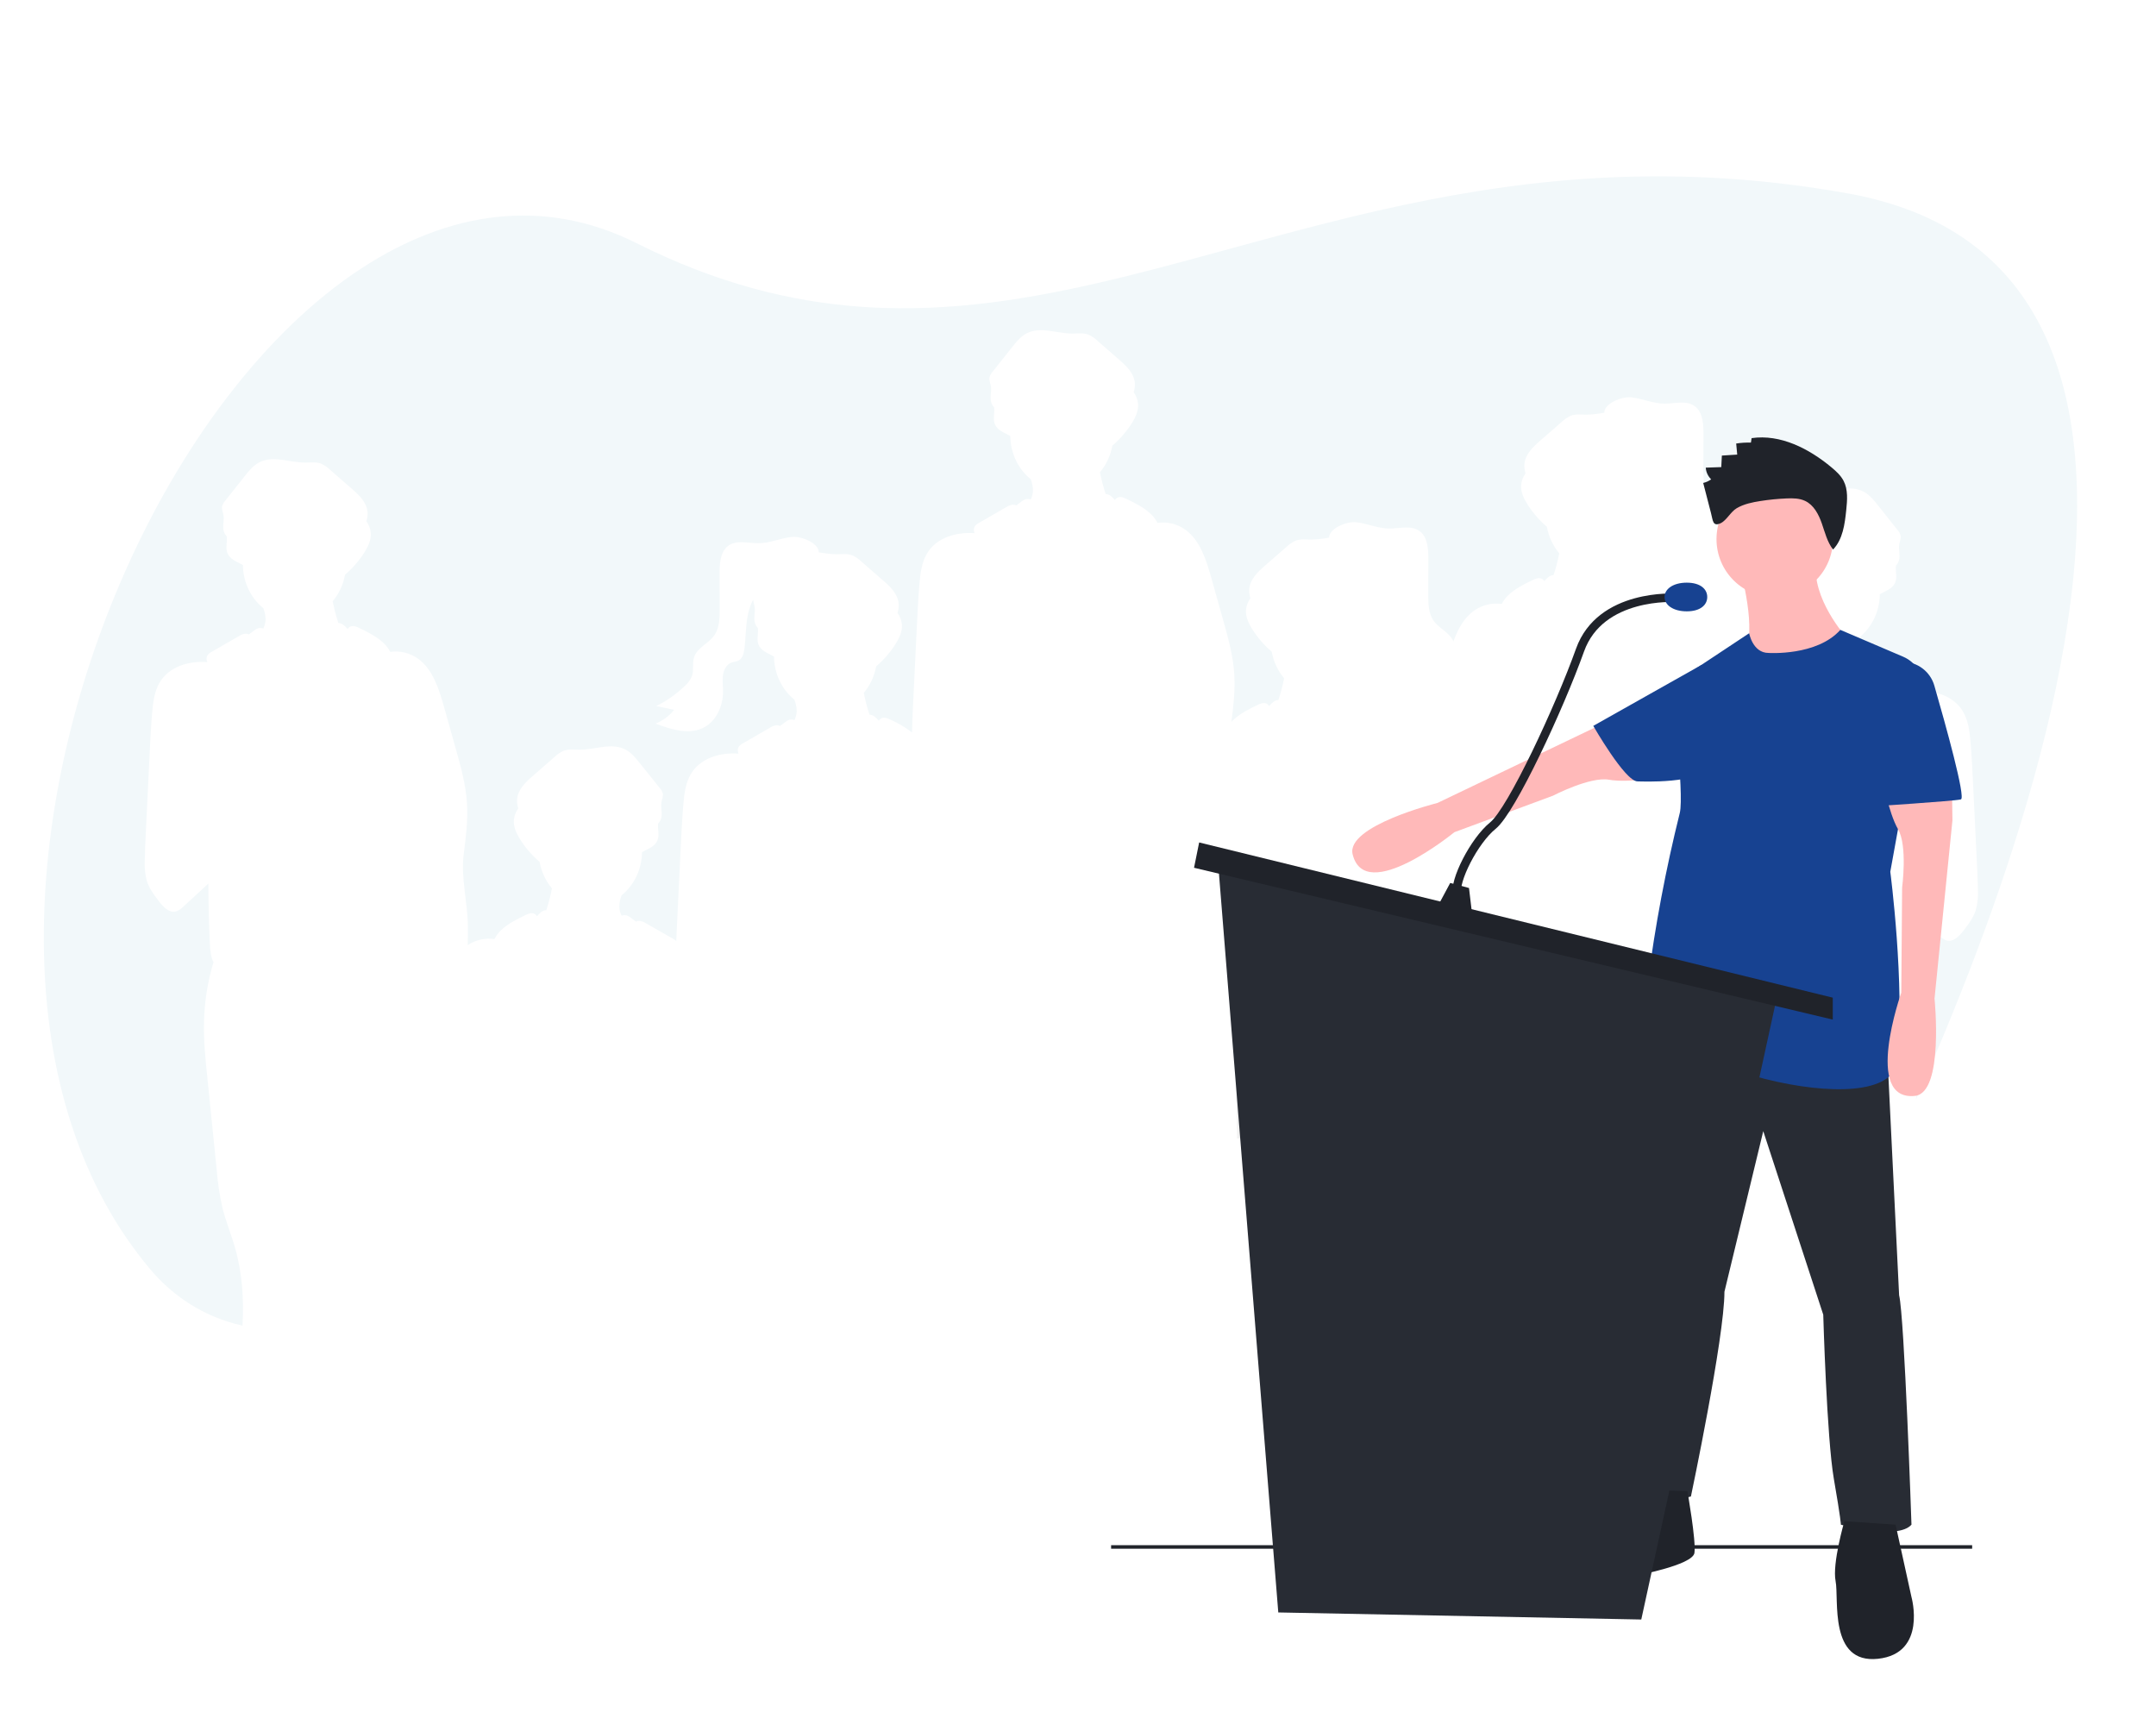
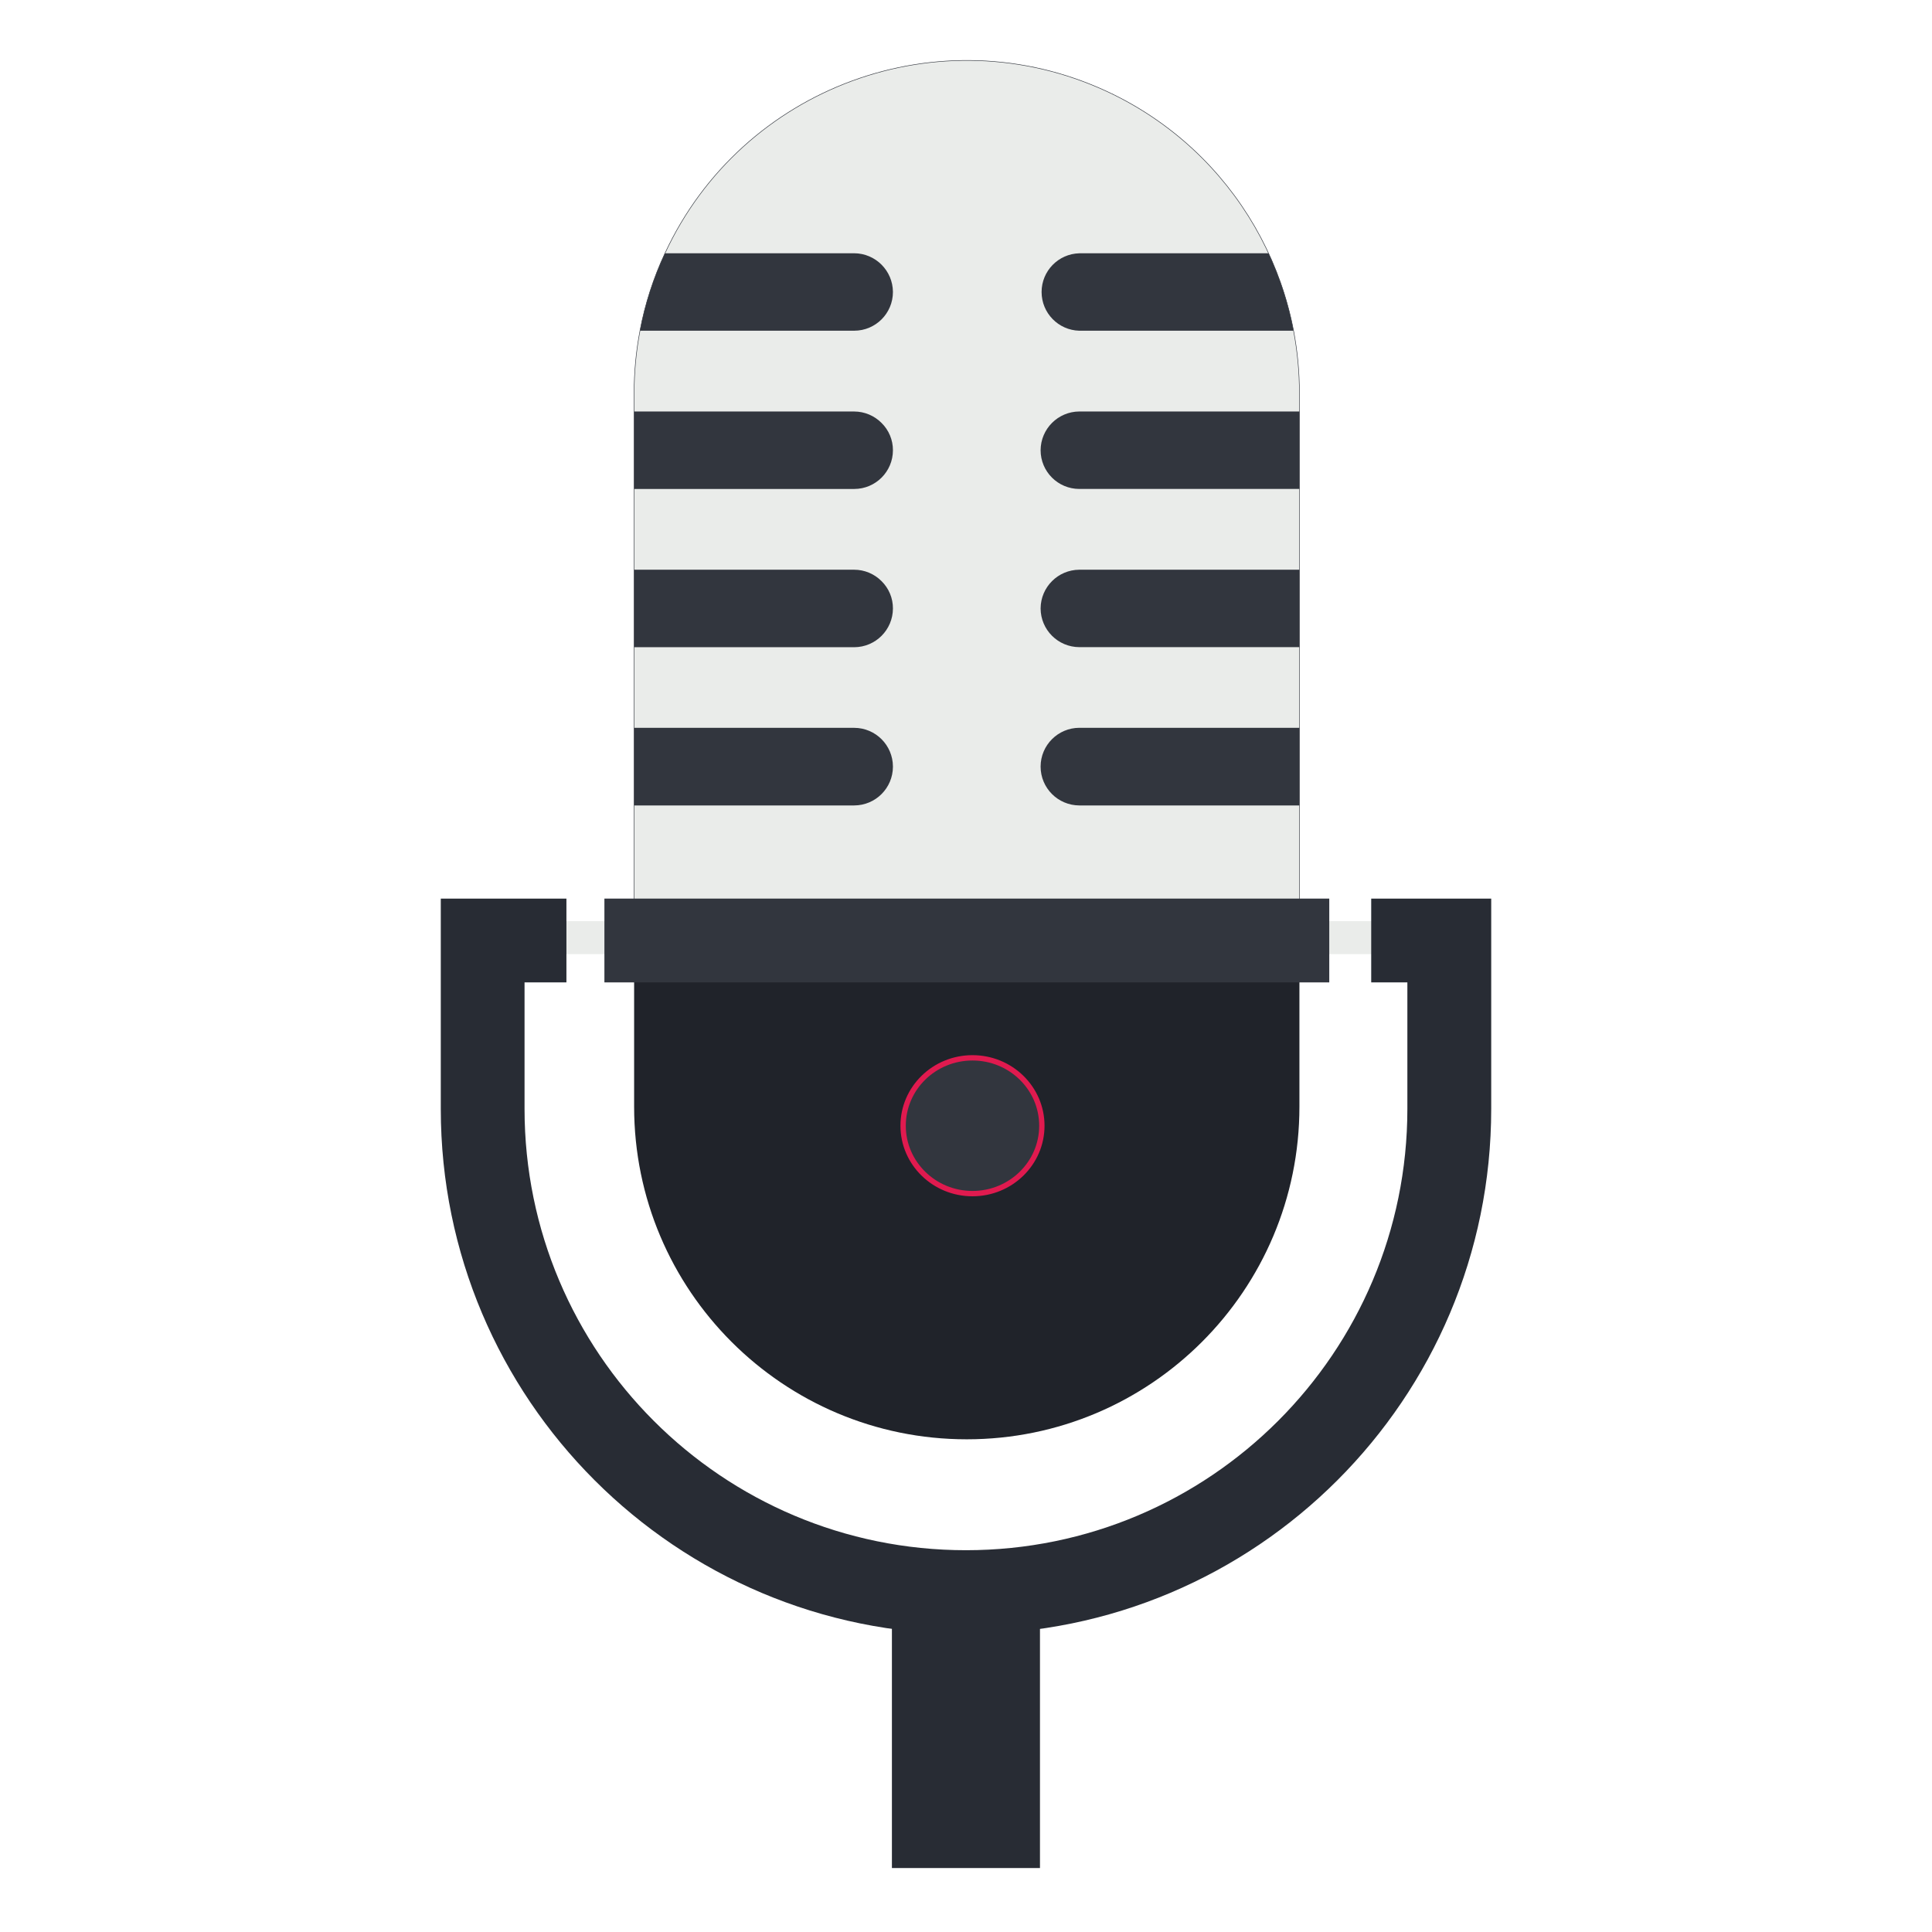
- <svg xmlns="http://www.w3.org/2000/svg" viewBox="0 0 5334 4267" fill-rule="evenodd" clip-rule="evenodd" stroke-miterlimit="10">
-   <path d="M5122.31 1039.12a874.565 874.565 0 00-11.449-57.188c-46.86-201.881-156.569-362.995-357.486-450.192-17.231-7.481-35.137-14.344-53.72-20.589a866.864 866.864 0 00-129.275-32.944c-421.447-75.1-775.842-39.377-1095.31 28.363-18.019 3.757-35.893 7.721-53.719 11.736-447.824 100.837-829.175 257.061-1236.08 243.42a1449.518 1449.518 0 01-53.672-2.728c-177.39-12.559-360.384-58.835-556.374-157.253-231.641-116.28-467.196-77.211-679.707 61.254-119.951 78.035-232.559 187.778-332.993 319.139l-.339.412a2009.683 2009.683 0 00-41.739 56.622c-326.81 462.648-508.258 1154.46-359.418 1690.56a1190.022 1190.022 0 0017.391 57.239c42.995 130.692 106.956 250.833 194.685 354.502 50.901 59.965 116.199 104.018 188.84 127.398 12.464 4.118 25.169 7.464 38.019 10.295 3.623-65.115-.58-130.178-18.406-192.307-9.662-33.87-23.285-66.402-31.642-100.632a677.842 677.842 0 01-13.865-93.22l-22.995-226.485c-4.831-46.327-9.662-93.374-8.357-140.267 1.317-49.564 9.221-98.679 23.478-145.878-6.957-13.692-8.164-30.061-8.937-45.76-2.416-49.621-3.479-99.242-3.817-148.915-7.536 7.155-15.12 14.156-22.753 21.156l-38.889 35.775c-5.149 5.528-11.458 9.675-18.406 12.096-16.956 4.427-31.98-11.633-42.946-26.149-10.966-14.515-22.995-30.421-28.986-48.694a162.144 162.144 0 01-5.265-52.298c.386-22.597 1.449-45.142 2.56-67.688l9.13-188.601c1.74-36.032 3.479-71.755 6.522-107.529 2.174-25.737 5.266-51.886 17.681-73.866 23.333-41.179 73.381-55.54 118.84-52.04-2.292-4.819-2.452-10.485-.435-15.442 2.843-4.6 6.916-8.186 11.691-10.295l67.198-38.657c4.76-3.219 10.146-5.244 15.749-5.919a17.585 17.585 0 018.599 1.904l12.995-9.677a32.26 32.26 0 019.662-5.611 21.476 21.476 0 0113.188.67c3.273-6.961 5.165-14.566 5.555-22.34a84.024 84.024 0 00-5.7-28.105c-31.377-25.304-50.037-64.728-50.483-106.654-14.493-8.648-33.14-13.486-39.034-31.708-4.009-12.406.773-26.098-.869-39.018-3.209-3.385-5.654-7.504-7.15-12.045-4.154-12.817 1.256-27.126-.966-40.51-1.256-7.36-4.831-14.567-3.43-21.876 1.42-5.192 4.045-9.919 7.633-13.744l47.488-59.915c10.483-13.178 21.304-26.715 35.7-34.591 34.493-18.891 75.797 0 114.54 0 12.996 0 26.425-2.162 38.648 2.316 8.794 3.83 16.876 9.304 23.864 16.163l53.14 46.327c17.874 15.442 37.15 33.818 38.889 58.32a58.094 58.094 0 01-2.995 21.876c6.158 8.416 9.96 18.517 10.966 29.135 1.208 16.986-6.522 33.252-15.411 47.407-13.348 21.107-29.638 39.923-48.309 55.798-4.371 24.426-14.95 47.112-30.579 65.578a448.867 448.867 0 0013.719 52.967c.134.3.247.609.339.926 4.515.278 8.868 1.901 12.56 4.685a69.915 69.915 0 0110.435 10.294c1.684-2.819 4.149-5.014 7.053-6.279 7.15-3.037 15.169.411 22.174 3.809 21.304 10.294 42.995 21.053 60.337 37.782 6.315 6.111 11.637 13.295 15.749 21.258 24.288-3.61 48.992 2.48 69.324 17.09 36.521 26.663 51.545 75.358 64.25 120.552a76254.237 76254.237 0 0028.454 101.404c12.464 44.37 25.024 89.256 27.923 135.48 2.657 42.054-2.754 84.16-8.164 125.905-7.488 57.805 10.145 121.17 10.386 179.49 0 14.979 0 30.164-.338 45.297 19.689-12.961 43.012-18.223 65.942-14.876 4.112-7.963 9.434-15.147 15.748-21.259 17.343-16.729 39.034-27.384 60.338-37.782 7.005-3.397 15.024-6.846 22.174-3.809 2.904 1.266 5.369 3.461 7.053 6.28a69.97 69.97 0 0110.435-10.295c3.692-2.783 8.045-4.406 12.56-4.684.092-.317.205-.626.339-.926a448.867 448.867 0 0013.719-52.967c-15.629-18.466-26.208-41.152-30.579-65.578-18.671-15.875-34.961-34.691-48.309-55.798-8.889-14.155-16.619-30.421-15.411-47.407 1.006-10.618 4.808-20.719 10.966-29.135a58.094 58.094 0 01-2.995-21.876c1.739-24.502 21.015-42.827 38.889-58.32l53.14-46.327c6.987-6.859 15.07-12.333 23.864-16.163 12.271-4.478 25.701-2.316 38.648-2.316 38.647 0 80.047-18.788 114.54 0 14.493 7.875 25.217 21.413 35.7 34.59l48.116 59.968c3.588 3.824 6.213 8.552 7.633 13.743 1.353 7.31-2.174 14.516-3.43 21.877-2.222 13.383 3.188 27.693-.966 40.51-1.496 4.54-3.941 8.659-7.15 12.045-1.642 12.92 3.14 26.612-.87 39.017-5.893 18.222-24.444 23.06-39.033 31.708-.446 41.927-19.106 81.35-50.483 106.654a84.024 84.024 0 00-5.7 28.105c.39 7.774 2.282 15.38 5.555 22.34a21.468 21.468 0 0113.188-.669 32.248 32.248 0 019.662 5.61l12.995 9.677a17.585 17.585 0 018.599-1.904c5.603.676 10.989 2.7 15.749 5.919l67.053 38.246a42.49 42.49 0 018.212 5.816c.532-13.846 1.111-27.744 1.788-41.591l9.13-188.601c1.739-36.032 3.478-71.755 6.522-107.529 2.174-25.737 5.266-51.886 17.681-73.865 23.333-41.179 73.381-55.541 118.84-52.04-2.292-4.82-2.452-10.486-.435-15.443 2.843-4.599 6.916-8.186 11.691-10.295l67.005-38.605c4.76-3.219 10.146-5.244 15.748-5.92a17.597 17.597 0 018.599 1.905l12.995-9.677a32.23 32.23 0 019.662-5.611 21.483 21.483 0 0113.188.669c3.274-6.96 5.165-14.565 5.556-22.339a84.064 84.064 0 00-5.7-28.105c-31.377-25.305-50.038-64.728-50.483-106.654-14.493-8.648-33.14-13.487-39.034-31.708-4.01-12.406.773-26.098-.87-39.018-3.208-3.386-5.653-7.505-7.149-12.045-4.155-12.817 1.256-27.127-.966-40.51a137.463 137.463 0 01-3.672-17.707 155.303 155.303 0 00-12.077 33.407c-6.812 29.186-5.604 59.761-9.662 89.462-1.449 10.294-4.203 21.31-12.367 26.766-6.328 4.17-14.493 3.861-21.304 6.898-11.401 5.147-17.73 18.479-19.324 31.553-1.594 13.075.338 26.252.338 39.429 0 34.437-15.507 70.057-43.719 86.837-37.15 22.083-83.285 7.464-123.43-7.567 17.89-6.876 33.781-18.626 46.087-34.075l-44.203-9.369c25.703-12.674 49.478-29.383 70.531-49.569 7.869-6.638 14.049-15.276 17.971-25.119 4.831-14.413.339-30.885 4.831-45.349 7.488-24.708 35.942-34.127 50.435-54.974 12.705-18.222 13.14-42.672 13.092-65.372l-.242-86.374c0-24.862 1.498-53.481 20.097-68.563 20.724-16.884 50.096-7.258 76.183-7.464 27.488 0 53.671-12.148 81.014-15.442 25.797-3.192 68.84 16.111 68.116 37.885a279.02 279.02 0 0043.478 4.838c12.995 0 26.425-2.162 38.647 2.317 8.794 3.83 16.877 9.303 23.864 16.162l53.14 46.327c17.875 15.442 37.15 33.818 38.647 58.32a58.062 58.062 0 01-2.995 21.877c6.159 8.415 9.961 18.516 10.966 29.134 1.208 16.986-6.521 33.252-15.41 47.407-13.348 21.107-29.639 39.923-48.309 55.798-4.372 24.426-14.95 47.112-30.58 65.578a448.82 448.82 0 0013.72 52.967c.134.3.247.61.338.927 4.516.277 8.868 1.9 12.561 4.684a69.867 69.867 0 0110.434 10.295c1.685-2.82 4.15-5.015 7.053-6.28 7.15-3.037 15.169.412 22.174 3.809 18.784 8.283 36.614 18.835 53.14 31.45v-3.139c.386-22.598 1.449-45.143 2.56-67.689l9.131-188.601c1.739-36.032 3.478-71.755 6.521-107.529 2.174-25.737 5.266-51.886 17.682-73.865 23.333-41.18 73.381-55.541 118.84-52.041-2.293-4.819-2.452-10.485-.435-15.442 2.842-4.599 6.916-8.186 11.691-10.295l67.439-38.914c4.76-3.219 10.146-5.244 15.749-5.919a17.585 17.585 0 018.599 1.904l12.995-9.677a32.225 32.225 0 019.661-5.611 21.486 21.486 0 0113.189.669c3.273-6.96 5.165-14.565 5.555-22.339a84.014 84.014 0 00-5.7-28.105c-31.377-25.304-50.037-64.728-50.483-106.654-14.493-8.648-33.14-13.487-39.034-31.708-4.009-12.406.773-26.098-.869-39.018-3.209-3.386-5.654-7.505-7.15-12.045-4.154-12.817 1.256-27.126-.966-40.51-1.256-7.36-4.831-14.567-3.43-21.876 1.42-5.192 4.045-9.919 7.633-13.744l47.488-59.916c10.483-13.177 21.304-26.715 35.7-34.59 34.492-18.891 75.797 0 114.54 0 12.995 0 26.425-2.162 38.648 2.316 8.794 3.83 16.876 9.304 23.864 16.163l53.14 46.327c17.874 15.442 37.15 33.818 38.647 58.32a58.054 58.054 0 01-2.995 21.876c6.159 8.416 9.961 18.517 10.966 29.135 1.208 16.986-6.522 33.252-15.41 47.407-13.349 21.107-29.639 39.923-48.309 55.798-4.372 24.426-14.951 47.112-30.58 65.578a448.871 448.871 0 0013.72 52.967c.133.3.246.609.338.926 4.515.278 8.868 1.901 12.56 4.684a69.922 69.922 0 0110.435 10.295c1.685-2.819 4.15-5.014 7.053-6.28 7.15-3.037 15.169.412 22.174 3.81 21.304 10.294 42.995 21.052 60.338 37.781 6.314 6.112 11.636 13.296 15.749 21.259 24.288-3.61 48.991 2.48 69.323 17.09 36.521 26.663 51.546 75.358 64.251 120.552a73736.777 73736.777 0 0028.454 101.404c12.464 44.37 25.024 89.256 27.922 135.479 2.464 39.327-2.125 78.653-7.149 117.722 1.207-1.339 2.415-2.626 3.768-3.912 17.343-16.73 39.033-27.385 60.338-37.782 7.004-3.398 15.024-6.846 22.173-3.809 2.904 1.265 5.369 3.46 7.054 6.279a69.908 69.908 0 0110.434-10.294c3.692-2.784 8.045-4.407 12.561-4.685.091-.317.204-.626.338-.926a449.066 449.066 0 0013.72-52.967c-15.63-18.466-26.208-41.152-30.58-65.578-18.67-15.875-34.961-34.691-48.309-55.798-8.889-14.155-16.618-30.421-15.411-47.407 1.006-10.618 4.808-20.719 10.967-29.135a58.074 58.074 0 01-2.996-21.876c1.74-24.502 21.015-42.827 38.648-58.32l53.139-46.327c6.988-6.859 15.07-12.333 23.865-16.163 12.271-4.478 25.7-2.316 38.647-2.316a278.9 278.9 0 0043.478-4.839c-.724-21.773 42.319-41.179 68.116-37.884 27.294 3.345 53.526 15.442 81.014 15.442 26.087 0 55.459-9.42 76.183 7.463 18.599 15.082 20.145 43.702 20.097 68.564l-.242 86.373c0 22.7.387 47.151 13.092 65.372 13.816 19.869 40.241 29.341 49.178 51.474 10.918-29.906 25.701-57.65 50.145-75.512 20.332-14.61 45.035-20.7 69.324-17.089 4.112-7.964 9.434-15.148 15.748-21.259 17.343-16.729 39.034-27.384 60.338-37.782 7.005-3.397 15.024-6.846 22.174-3.809 2.903 1.265 5.368 3.46 7.053 6.28a69.874 69.874 0 0110.435-10.295c3.692-2.784 8.045-4.407 12.56-4.684.092-.317.205-.627.338-.927a448.626 448.626 0 0013.72-52.967c-15.629-18.466-26.208-41.152-30.58-65.578-18.67-15.875-34.96-34.691-48.309-55.797-8.888-14.156-16.618-30.422-15.41-47.408 1.005-10.618 4.807-20.719 10.966-29.134a58.062 58.062 0 01-2.995-21.877c1.739-24.501 21.014-42.826 38.647-58.32l53.14-46.327c6.988-6.859 15.07-12.332 23.865-16.162 12.27-4.479 25.7-2.317 38.647-2.317a279.033 279.033 0 0043.478-4.838c-.725-21.774 42.318-41.18 68.115-37.885 27.295 3.346 53.527 15.442 81.014 15.442 26.087 0 55.459-9.42 76.184 7.464 18.599 15.082 20.145 43.701 20.096 68.563l-.241 86.374c0 22.7.386 47.15 13.091 65.372 14.493 20.847 42.947 30.266 50.435 54.974 4.348 14.567 0 30.884 4.831 45.349 4.219 10.144 10.846 18.945 19.227 25.531a282.898 282.898 0 0034.541 28.413c1.983-6.833 5.073-13.244 9.13-18.942a58.076 58.076 0 01-2.995-21.877c1.739-24.501 21.014-42.826 38.647-58.32l53.14-46.326c6.988-6.859 15.07-12.333 23.865-16.163 12.27-4.478 25.7-2.316 38.647-2.316 38.647 0 80.048-18.788 114.54 0 14.493 7.875 25.218 21.413 35.701 34.59l47.487 59.916c3.588 3.825 6.213 8.552 7.633 13.743 1.353 7.31-2.174 14.516-3.43 21.877-2.222 13.383 3.189 27.693-.966 40.51-1.496 4.54-3.941 8.659-7.15 12.045-1.642 12.92 3.14 26.612-.869 39.017-5.894 18.222-24.445 23.061-39.034 31.708-.445 41.927-19.106 81.35-50.483 106.655a84.038 84.038 0 00-5.7 28.104c.39 7.774 2.282 15.38 5.555 22.34a21.471 21.471 0 0113.189-.669 32.225 32.225 0 019.661 5.611l12.996 9.677a17.583 17.583 0 018.599-1.905c5.602.676 10.988 2.7 15.748 5.92l67.053 38.245c4.775 2.108 8.848 5.695 11.691 10.295 2.017 4.957 1.857 10.623-.435 15.442 45.459-3.5 95.507 10.861 118.84 52.04 12.416 21.98 15.507 48.334 17.681 73.865 3.044 35.775 4.831 71.652 6.522 107.53l9.13 188.601c1.111 22.545 2.174 45.091 2.561 67.688a162.175 162.175 0 01-5.266 52.298c-5.845 18.273-17.44 33.664-28.985 48.694-11.546 15.031-25.991 30.576-42.947 26.149-6.948-2.421-13.257-6.568-18.406-12.096l-38.888-35.569c-7.633-7.001-15.218-14.001-22.754-21.156-.338 49.673-1.401 99.294-3.816 148.915-.773 15.699-1.981 32.068-8.938 45.76 14.257 47.199 22.162 96.314 23.479 145.877a983.1 983.1 0 01-6.377 120.964 7856.217 7856.217 0 0012.222-27.847c209.999-477.937 452.075-1166.76 369.66-1652.32z" fill="#f2f8fa" fill-rule="nonzero" />
-   <path fill="#20232a" d="M2748.9 3822.4h2130.26v8.731H2748.9z" />
-   <path d="M4117.93 1922.21s-90.537 15.074-137.056 6.619c-46.518-8.455-138.821 39.533-138.821 39.533l-243.921 90.306s-220.626 180.769-251.651 54.816c-17.375-70.539 210.002-127.234 210.002-127.234l399.666-191.443 145.419-50.263 16.362 177.666z" fill="#ffb9b9" fill-rule="nonzero" />
-   <path d="M4135.35 2448.97l-63.76 61.114 11.377 266.283s13.096 349.223 8.73 362.319c-4.365 13.096-82.94 545.662-82.94 545.662s91.671 43.653 174.612 17.461c0 0 82.94-392.876 82.94-506.374l96.037-397.242 148.419 453.991s8.731 305.57 26.192 405.972c17.461 100.402 17.461 113.498 17.461 113.498s139.69 39.287 174.612 0c0 0-17.461-515.105-30.557-567.488l-30.557-624.237-532.566-130.959z" fill="#282c34" fill-rule="nonzero" />
-   <path d="M4043.68 3684.35s-8.73-13.096-34.922 21.826c-26.192 34.923-109.133 100.402-109.133 100.402s-226.995 161.516-56.748 170.246c170.246 8.731 200.803-78.575 200.803-78.575s144.055-26.192 148.42-56.749c4.365-30.557-17.461-152.785-17.461-152.785l-130.959-4.365zM4563.15 3762.92s-30.557 104.767-21.826 148.42c8.73 43.653-17.462 205.169 104.767 192.073 122.228-13.096 82.94-152.785 82.94-152.785l-39.288-178.977-126.593-8.731z" fill="#20232a" fill-rule="nonzero" />
-   <circle cx="4390.72" cy="1333.64" r="144.055" fill="#ffb9b9" />
-   <path d="M4305.6 1410.03s43.653 152.785 8.73 209.534c-34.922 56.749 235.726 8.731 253.187-43.653 0 0-87.306-96.036-74.21-187.707L4305.6 1410.03z" fill="#ffb9b9" fill-rule="nonzero" />
-   <path d="M4375.44 1615.2s119.497 8.079 177.612-57.075l155.475 66.445c34.86 14.898 54.96 52.23 48.207 89.533l-80.088 442.393s36.641 279.379 17.461 467.087c-17.328 169.587-646.064 0-624.237-144.055 2.338-15.434 4.496-31.22 6.485-47.103A3715.83 3715.83 0 014155.836 2011c11.608-47.427-20.487-317.225-20.487-317.225l192.151-127.313s8.653 48.738 47.94 48.738z" fill="#174291" fill-rule="nonzero" />
-   <path d="M4245.9 1682.49l-36.528-37.547-267.557 150.669s78.379 136.908 109.243 137.332c11.829.163 152.203 7.029 186.412-38.364 55.049-73.047 8.43-212.09 8.43-212.09z" fill="#174291" fill-rule="nonzero" />
-   <path d="M4355.33 1239.38a575.998 575.998 0 0164.549-6.399c15.664-.666 31.983-.56 46.138 6.181 21.343 10.164 33.301 33.141 41.13 55.447 7.829 22.305 13.382 46.143 27.906 64.795 24.165-25.224 28.994-62.724 32.591-97.469 2.531-24.439 4.774-50.497-6.526-72.314-6.96-13.437-18.443-23.908-30.074-33.589-55.525-46.214-126.046-82.578-197.537-72.198l-1.673 11.038c-12.2-.367-24.408.4-36.466 2.291l2.554 27.384-37.974 2.409-1.457 28.539-38.404 1.331a44.51 44.51 0 0013.396 28.93 54.1 54.1 0 01-19.725 8.91c6.404 24.79 12.621 49.637 19.237 74.372 4.873 18.221 4.003 34.32 23.546 25.427 14.881-6.77 24.949-28.3 39.993-37.196 17.724-10.479 38.7-14.745 58.796-17.889z" fill="#20232a" fill-rule="nonzero" />
-   <path d="M4828.26 1875.42l2.117 153.847-44.316 440.93s23.904 233.117-48.343 240.733c-129.003 13.599-33.916-255.31-33.916-255.31l2.091-260.093s13.783-103.114-9.969-143.996c-23.752-40.881-40.325-131.156-40.325-131.156l172.661-44.955z" fill="#ffb9b9" fill-rule="nonzero" />
-   <path d="M4707.2 1637.02c36.218-.01 68.305 24.114 78.356 58.911 27.878 96.6 78.509 278.38 65.698 281.582-17.461 4.366-222.63 17.461-222.63 17.461l78.576-357.954z" fill="#174291" fill-rule="nonzero" />
-   <g>
-     <path d="M3059.35 2660.56l20.593-252.792 58.838 267.32s-.776 67.44-2.726 141.314h-75.38c-2.539-84.447-1.325-155.842-1.325-155.842zM4118.17 2750.46a508.792 508.792 0 0012.242-71.865l8.236-87.446c3.464-23.95 7.022-45.051 10.599-63.677 26.23-132.802 53.307-137.604 53.307-137.604 1.164.88 2.295 1.854 3.459 2.86a86.625 86.625 0 018.865 9.239c43.125 54.136 72.38 194.547 87.751 287.691 8.487 51.452 12.715 88.475 12.715 88.475s-3.843 15.771-9.084 38.268h-196.789a341.427 341.427 0 018.699-65.941z" fill="#f2f2f2" fill-rule="nonzero" />
-     <path d="M4394.88 2472.12l-334.307 1534.12-898.06-17.461-149.283-1858.85 1381.65 342.199z" fill="#282c34" fill-rule="nonzero" />
-     <path d="M2966.75 2084.02l-12.675 62.598 1580.24 375.584v-54.251l-1567.56-383.931z" fill="#20232a" fill-rule="nonzero" />
-     <path d="M3634.34 2196.69l8.45 70.943-92.955-12.519 38.027-70.944 46.478 12.52z" fill="#20232a" fill-rule="nonzero" />
-     <path d="M4145.59 1478.91s-185.91-12.52-236.612 129.368c-50.703 141.887-169.01 396.449-215.487 434.008-46.478 37.558-97.18 137.714-88.73 171.099" fill="none" stroke="#20232a" stroke-width="21" />
-     <path d="M4118.12 1476.82c0 19.591 21.092 35.472 54.928 35.472 33.837 0 50.703-15.881 50.703-35.472 0-19.59-16.866-35.472-50.703-35.472-33.836 0-54.928 15.882-54.928 35.472z" fill="#174291" fill-rule="nonzero" />
+ <svg xmlns="http://www.w3.org/2000/svg" viewBox="0 0 300 300" fill-rule="evenodd" clip-rule="evenodd" stroke-linejoin="round" stroke-miterlimit="2">
+   <path fill="#eaecea" d="M203.813 143.034h10.572v5.124h-10.572zM85.385 143.034h10.572v5.124H85.385z" />
+   <path d="M201.774 146.047v25.794c0 28.527-23.127 51.654-51.654 51.654-28.527 0-51.654-23.127-51.654-51.654v-25.794h103.308z" fill="#20232a" fill-rule="nonzero" />
+   <path d="M201.774 61.038v85.009H98.466V61.038a51.48 51.48 0 01.911-9.683 50.735 50.735 0 013.878-12.024c12-25.888 42.714-37.145 68.6-25.145a51.645 51.645 0 0114.797 10.333 51.849 51.849 0 0114.212 26.835c.606 3.192.912 6.434.91 9.684z" fill="#eaecea" fill-rule="nonzero" stroke="#32363e" stroke-width=".08" />
+   <path d="M212.921 139.533v13.007h5.615v19.633c0 37.854-30.685 68.543-68.541 68.543-37.854.002-68.542-30.685-68.544-68.539v-19.631h6.503V139.54H68.445v32.646c0 45.042 36.514 81.555 81.555 81.555 45.041 0 81.555-36.513 81.555-81.555v-32.653h-18.634z" fill="#282c34" fill-rule="nonzero" />
+   <path fill="#32363e" d="M93.852 139.533h112.555v13.013H93.852z" />
+   <g fill="#32363e" fill-rule="nonzero">
+     <path d="M200.861 51.355h-33.264a6.014 6.014 0 010-12.024h29.386a50.889 50.889 0 013.878 12.024zM201.774 63.898v12.025h-34.177a6.015 6.015 0 01-6.012-6.013 6.047 6.047 0 016.012-6.015l34.177.003zM201.774 88.465v12.024h-34.177a6.034 6.034 0 01-6.012-6.015c.02-3.31 2.7-5.99 6.012-6.009h34.177zM201.774 113.016v12.052h-34.177a6.033 6.033 0 01-6.012-6.015v-.027a6.031 6.031 0 016.012-6.013l34.177.003zM138.654 45.337a6.015 6.015 0 01-6.014 6.015H99.377a50.765 50.765 0 013.878-12.026h29.385a6.046 6.046 0 016.014 6.011zM138.654 69.913a6.014 6.014 0 01-6.014 6.013H98.466V63.898h34.174a6.008 6.008 0 014.241 1.77 5.913 5.913 0 011.773 4.245zM138.654 94.486a6.03 6.03 0 01-6.014 6.013H98.466V88.465h34.174a5.999 5.999 0 014.241 1.769 5.912 5.912 0 011.773 4.252zM138.654 119.027v.028a6.03 6.03 0 01-6.014 6.013H98.466v-12.05h34.174a6.029 6.029 0 016.014 6.009z" />
  </g>
+   <path fill="#282c34" d="M138.496 246.253h22.99v43.815h-22.99z" />
+   <ellipse cx="151.008" cy="174.802" rx="10.771" ry="10.542" fill="#32363e" stroke="#e01a4f" stroke-width=".83" stroke-linecap="round" stroke-miterlimit="1.5" />
+   <path fill="none" d="M0 0h300v299.45H0z" />
</svg>
